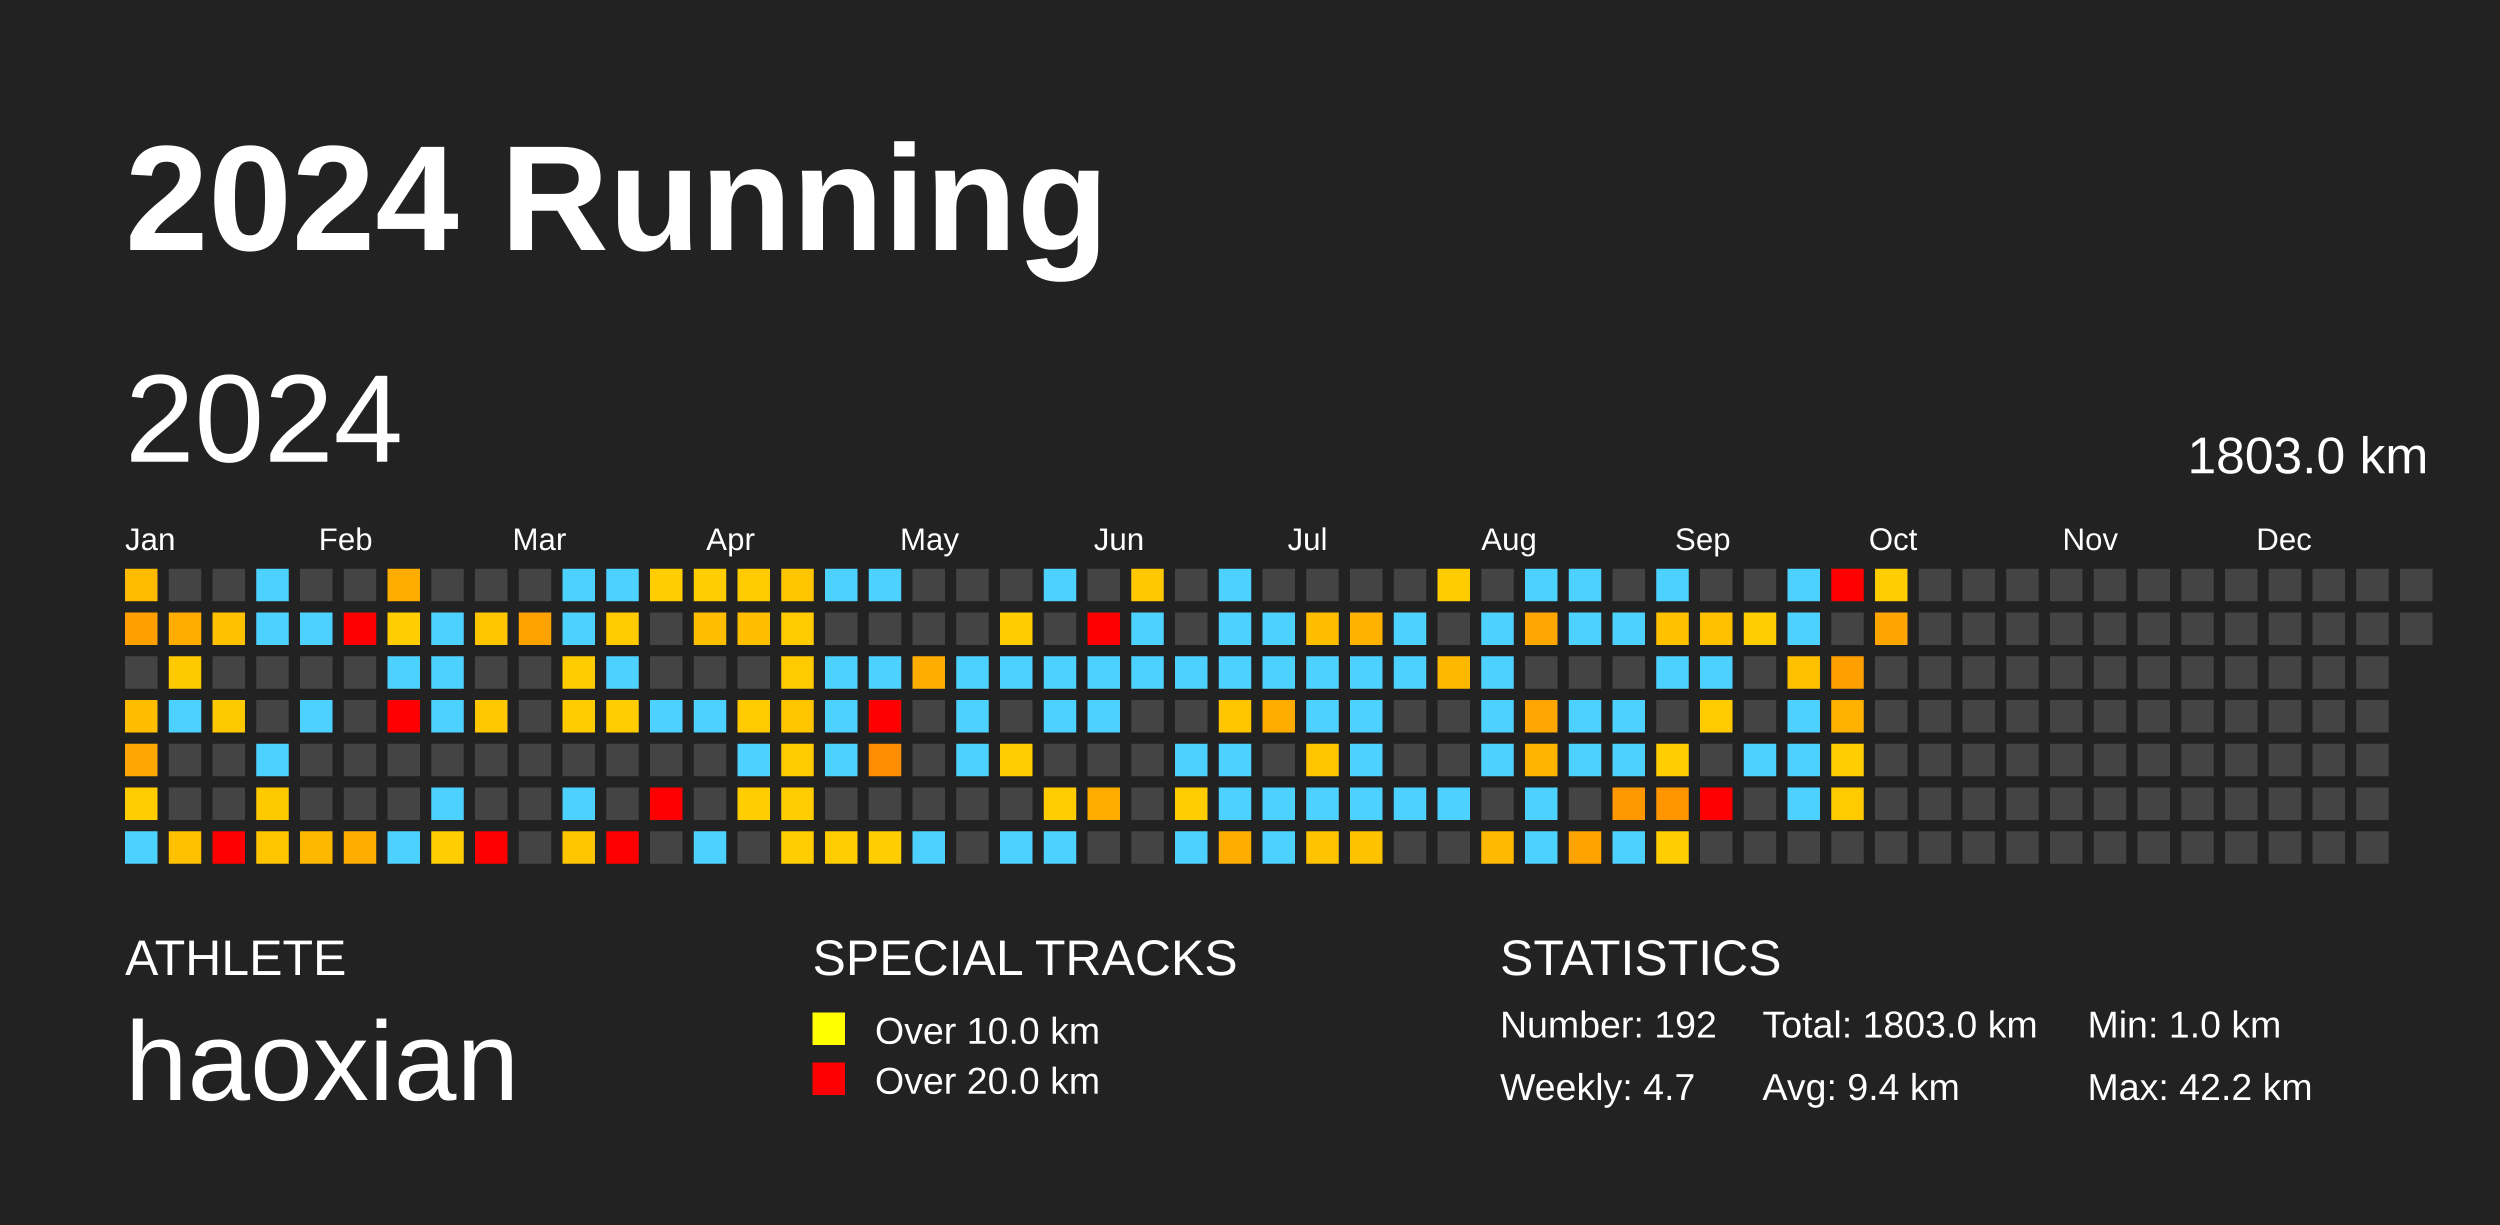
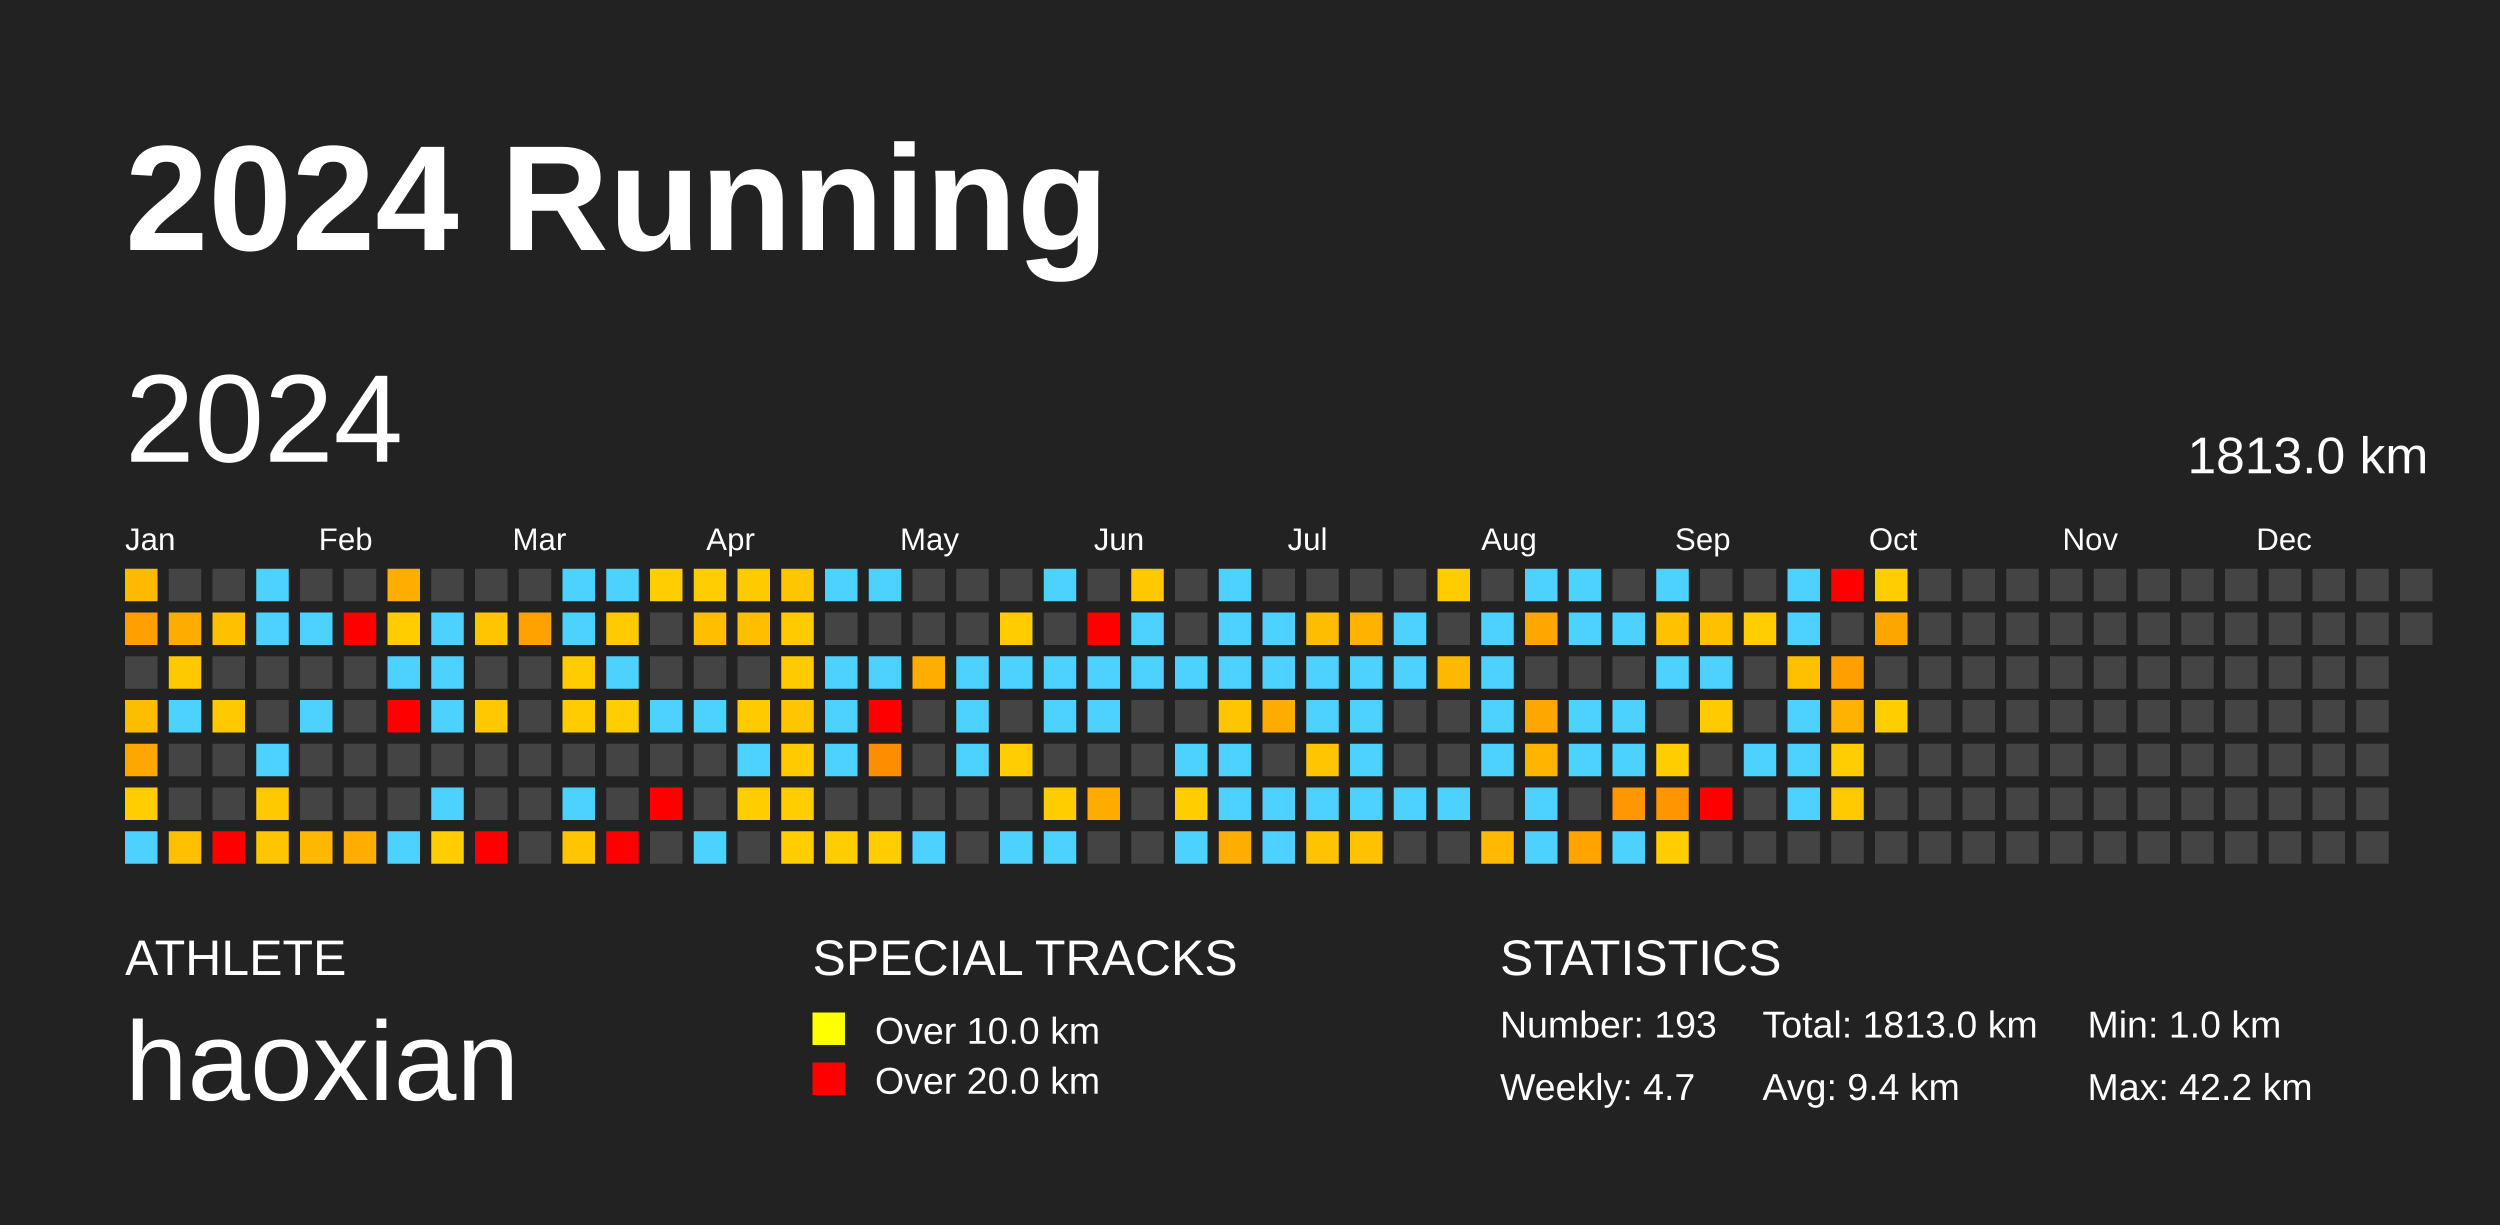
<svg xmlns="http://www.w3.org/2000/svg" baseProfile="full" height="98mm" version="1.1" viewBox="0,0,200,98" width="200mm">
  <defs />
  <rect fill="#222222" height="98" width="200" x="0" y="0" />
  <text fill="#FFFFFF" style="font-size:12px; font-family:Arial; font-weight:bold;" x="10" y="20">2024 Running</text>
  <text fill="#FFFFFF" style="font-size:4px; font-family:Arial" x="10" y="78">ATHLETE</text>
  <text fill="#FFFFFF" style="font-size:9px; font-family:Arial" x="10" y="88">haoxian</text>
  <text fill="#FFFFFF" style="font-size:4px; font-family:Arial" x="65" y="78">SPECIAL TRACKS</text>
  <rect fill="yellow" height="2.6" width="2.6" x="65" y="81" />
  <text fill="#FFFFFF" style="font-size:3px; font-family:Arial" x="70" y="83.5">Over 10.0 km</text>
  <rect fill="red" height="2.6" width="2.6" x="65" y="85" />
  <text fill="#FFFFFF" style="font-size:3px; font-family:Arial" x="70" y="87.5">Over 20.0 km</text>
  <text fill="#FFFFFF" style="font-size:4px; font-family:Arial" x="120" y="78">STATISTICS</text>
-   <text fill="#FFFFFF" style="font-size:3px; font-family:Arial" x="120" y="83">Number: 192</text>
+   <text fill="#FFFFFF" style="font-size:3px; font-family:Arial" x="120" y="83">Number: 193</text>
  <text fill="#FFFFFF" style="font-size:3px; font-family:Arial" x="120" y="88">Weekly: 4.7</text>
-   <text fill="#FFFFFF" style="font-size:3px; font-family:Arial" x="141" y="83">Total: 1803.0 km</text>
+   <text fill="#FFFFFF" style="font-size:3px; font-family:Arial" x="141" y="83">Total: 1813.0 km</text>
  <text fill="#FFFFFF" style="font-size:3px; font-family:Arial" x="141" y="88">Avg: 9.4 km</text>
  <text fill="#FFFFFF" style="font-size:3px; font-family:Arial" x="167" y="83">Min: 1.0 km</text>
  <text fill="#FFFFFF" style="font-size:3px; font-family:Arial" x="167" y="88">Max: 42.2 km</text>
  <text dominant-baseline="hanging" fill="#FFFFFF" style="font-size:10.0px; font-family:Arial;" x="10" y="30">2024</text>
-   <text dominant-baseline="hanging" fill="#FFFFFF" style="font-size:4.125px; font-family:Arial;" x="175" y="35">1803.0 km</text>
+   <text dominant-baseline="hanging" fill="#FFFFFF" style="font-size:4.125px; font-family:Arial;" x="175" y="35">1813.0 km</text>
  <text fill="#FFFFFF" style="font-size:2.5px; font-family:Arial" x="10.0" y="44">Jan</text>
  <text fill="#FFFFFF" style="font-size:2.5px; font-family:Arial" x="25.5" y="44">Feb</text>
  <text fill="#FFFFFF" style="font-size:2.5px; font-family:Arial" x="41.0" y="44">Mar</text>
  <text fill="#FFFFFF" style="font-size:2.5px; font-family:Arial" x="56.5" y="44">Apr</text>
  <text fill="#FFFFFF" style="font-size:2.5px; font-family:Arial" x="72.0" y="44">May</text>
  <text fill="#FFFFFF" style="font-size:2.5px; font-family:Arial" x="87.5" y="44">Jun</text>
  <text fill="#FFFFFF" style="font-size:2.5px; font-family:Arial" x="103.0" y="44">Jul</text>
  <text fill="#FFFFFF" style="font-size:2.5px; font-family:Arial" x="118.5" y="44">Aug</text>
  <text fill="#FFFFFF" style="font-size:2.5px; font-family:Arial" x="134.0" y="44">Sep</text>
  <text fill="#FFFFFF" style="font-size:2.5px; font-family:Arial" x="149.5" y="44">Oct</text>
  <text fill="#FFFFFF" style="font-size:2.5px; font-family:Arial" x="165.0" y="44">Nov</text>
  <text fill="#FFFFFF" style="font-size:2.5px; font-family:Arial" x="180.5" y="44">Dec</text>
  <rect fill="#ffbb00" height="2.6" width="2.6" x="10.0" y="45.5" />
  <rect fill="#ffa000" height="2.6" width="2.6" x="10.0" y="49.0" />
  <rect fill="#444444" height="2.6" width="2.6" x="10.0" y="52.5" />
  <rect fill="#ffbd00" height="2.6" width="2.6" x="10.0" y="56.0" />
  <rect fill="#ffa600" height="2.6" width="2.6" x="10.0" y="59.5" />
  <rect fill="#ffcd00" height="2.6" width="2.6" x="10.0" y="63.0" />
  <rect fill="#4dd2ff" height="2.6" width="2.6" x="10.0" y="66.5" />
  <rect fill="#444444" height="2.6" width="2.6" x="13.5" y="45.5" />
  <rect fill="#ffac00" height="2.6" width="2.6" x="13.5" y="49.0" />
  <rect fill="#ffc900" height="2.6" width="2.6" x="13.5" y="52.5" />
  <rect fill="#4dd2ff" height="2.6" width="2.6" x="13.5" y="56.0" />
  <rect fill="#444444" height="2.6" width="2.6" x="13.5" y="59.5" />
  <rect fill="#444444" height="2.6" width="2.6" x="13.5" y="63.0" />
  <rect fill="#ffc000" height="2.6" width="2.6" x="13.5" y="66.5" />
  <rect fill="#444444" height="2.6" width="2.6" x="17.0" y="45.5" />
  <rect fill="#ffc000" height="2.6" width="2.6" x="17.0" y="49.0" />
  <rect fill="#444444" height="2.6" width="2.6" x="17.0" y="52.5" />
  <rect fill="#ffc900" height="2.6" width="2.6" x="17.0" y="56.0" />
  <rect fill="#444444" height="2.6" width="2.6" x="17.0" y="59.5" />
  <rect fill="#444444" height="2.6" width="2.6" x="17.0" y="63.0" />
  <rect fill="red" height="2.6" width="2.6" x="17.0" y="66.5" />
  <rect fill="#4dd2ff" height="2.6" width="2.6" x="20.5" y="45.5" />
  <rect fill="#4dd2ff" height="2.6" width="2.6" x="20.5" y="49.0" />
  <rect fill="#444444" height="2.6" width="2.6" x="20.5" y="52.5" />
  <rect fill="#444444" height="2.6" width="2.6" x="20.5" y="56.0" />
  <rect fill="#4dd2ff" height="2.6" width="2.6" x="20.5" y="59.5" />
  <rect fill="#ffc900" height="2.6" width="2.6" x="20.5" y="63.0" />
  <rect fill="#ffc600" height="2.6" width="2.6" x="20.5" y="66.5" />
  <rect fill="#444444" height="2.6" width="2.6" x="24.0" y="45.5" />
  <rect fill="#4dd2ff" height="2.6" width="2.6" x="24.0" y="49.0" />
  <rect fill="#444444" height="2.6" width="2.6" x="24.0" y="52.5" />
  <rect fill="#4dd2ff" height="2.6" width="2.6" x="24.0" y="56.0" />
  <rect fill="#444444" height="2.6" width="2.6" x="24.0" y="59.5" />
  <rect fill="#444444" height="2.6" width="2.6" x="24.0" y="63.0" />
  <rect fill="#ffb800" height="2.6" width="2.6" x="24.0" y="66.5" />
  <rect fill="#444444" height="2.6" width="2.6" x="27.5" y="45.5" />
  <rect fill="red" height="2.6" width="2.6" x="27.5" y="49.0" />
  <rect fill="#444444" height="2.6" width="2.6" x="27.5" y="52.5" />
  <rect fill="#444444" height="2.6" width="2.6" x="27.5" y="56.0" />
  <rect fill="#444444" height="2.6" width="2.6" x="27.5" y="59.5" />
  <rect fill="#444444" height="2.6" width="2.6" x="27.5" y="63.0" />
  <rect fill="#ffad00" height="2.6" width="2.6" x="27.5" y="66.5" />
  <rect fill="#ffad00" height="2.6" width="2.6" x="31.0" y="45.5" />
  <rect fill="#ffcd00" height="2.6" width="2.6" x="31.0" y="49.0" />
  <rect fill="#4dd2ff" height="2.6" width="2.6" x="31.0" y="52.5" />
  <rect fill="red" height="2.6" width="2.6" x="31.0" y="56.0" />
  <rect fill="#444444" height="2.6" width="2.6" x="31.0" y="59.5" />
  <rect fill="#444444" height="2.6" width="2.6" x="31.0" y="63.0" />
  <rect fill="#4dd2ff" height="2.6" width="2.6" x="31.0" y="66.5" />
  <rect fill="#444444" height="2.6" width="2.6" x="34.5" y="45.5" />
  <rect fill="#4dd2ff" height="2.6" width="2.6" x="34.5" y="49.0" />
  <rect fill="#4dd2ff" height="2.6" width="2.6" x="34.5" y="52.5" />
  <rect fill="#4dd2ff" height="2.6" width="2.6" x="34.5" y="56.0" />
  <rect fill="#444444" height="2.6" width="2.6" x="34.5" y="59.5" />
  <rect fill="#4dd2ff" height="2.6" width="2.6" x="34.5" y="63.0" />
  <rect fill="#ffcd00" height="2.6" width="2.6" x="34.5" y="66.5" />
  <rect fill="#444444" height="2.6" width="2.6" x="38.0" y="45.5" />
  <rect fill="#ffc600" height="2.6" width="2.6" x="38.0" y="49.0" />
  <rect fill="#444444" height="2.6" width="2.6" x="38.0" y="52.5" />
  <rect fill="#ffc800" height="2.6" width="2.6" x="38.0" y="56.0" />
  <rect fill="#444444" height="2.6" width="2.6" x="38.0" y="59.5" />
  <rect fill="#444444" height="2.6" width="2.6" x="38.0" y="63.0" />
  <rect fill="red" height="2.6" width="2.6" x="38.0" y="66.5" />
  <rect fill="#444444" height="2.6" width="2.6" x="41.5" y="45.5" />
  <rect fill="#ffa200" height="2.6" width="2.6" x="41.5" y="49.0" />
  <rect fill="#444444" height="2.6" width="2.6" x="41.5" y="52.5" />
  <rect fill="#444444" height="2.6" width="2.6" x="41.5" y="56.0" />
  <rect fill="#444444" height="2.6" width="2.6" x="41.5" y="59.5" />
  <rect fill="#444444" height="2.6" width="2.6" x="41.5" y="63.0" />
  <rect fill="#444444" height="2.6" width="2.6" x="41.5" y="66.5" />
  <rect fill="#4dd2ff" height="2.6" width="2.6" x="45.0" y="45.5" />
  <rect fill="#4dd2ff" height="2.6" width="2.6" x="45.0" y="49.0" />
  <rect fill="#ffcc00" height="2.6" width="2.6" x="45.0" y="52.5" />
  <rect fill="#ffcc00" height="2.6" width="2.6" x="45.0" y="56.0" />
  <rect fill="#444444" height="2.6" width="2.6" x="45.0" y="59.5" />
  <rect fill="#4dd2ff" height="2.6" width="2.6" x="45.0" y="63.0" />
  <rect fill="#ffc600" height="2.6" width="2.6" x="45.0" y="66.5" />
  <rect fill="#4dd2ff" height="2.6" width="2.6" x="48.5" y="45.5" />
  <rect fill="#ffca00" height="2.6" width="2.6" x="48.5" y="49.0" />
  <rect fill="#4dd2ff" height="2.6" width="2.6" x="48.5" y="52.5" />
  <rect fill="#ffcd00" height="2.6" width="2.6" x="48.5" y="56.0" />
  <rect fill="#444444" height="2.6" width="2.6" x="48.5" y="59.5" />
  <rect fill="#444444" height="2.6" width="2.6" x="48.5" y="63.0" />
  <rect fill="red" height="2.6" width="2.6" x="48.5" y="66.5" />
  <rect fill="#ffcd00" height="2.6" width="2.6" x="52.0" y="45.5" />
  <rect fill="#444444" height="2.6" width="2.6" x="52.0" y="49.0" />
  <rect fill="#444444" height="2.6" width="2.6" x="52.0" y="52.5" />
  <rect fill="#4dd2ff" height="2.6" width="2.6" x="52.0" y="56.0" />
  <rect fill="#444444" height="2.6" width="2.6" x="52.0" y="59.5" />
  <rect fill="red" height="2.6" width="2.6" x="52.0" y="63.0" />
  <rect fill="#444444" height="2.6" width="2.6" x="52.0" y="66.5" />
  <rect fill="#ffcd00" height="2.6" width="2.6" x="55.5" y="45.5" />
  <rect fill="#ffbf00" height="2.6" width="2.6" x="55.5" y="49.0" />
  <rect fill="#444444" height="2.6" width="2.6" x="55.5" y="52.5" />
  <rect fill="#4dd2ff" height="2.6" width="2.6" x="55.5" y="56.0" />
  <rect fill="#444444" height="2.6" width="2.6" x="55.5" y="59.5" />
  <rect fill="#444444" height="2.6" width="2.6" x="55.5" y="63.0" />
  <rect fill="#4dd2ff" height="2.6" width="2.6" x="55.5" y="66.5" />
  <rect fill="#ffcb00" height="2.6" width="2.6" x="59.0" y="45.5" />
  <rect fill="#ffbe00" height="2.6" width="2.6" x="59.0" y="49.0" />
  <rect fill="#444444" height="2.6" width="2.6" x="59.0" y="52.5" />
  <rect fill="#ffca00" height="2.6" width="2.6" x="59.0" y="56.0" />
  <rect fill="#4dd2ff" height="2.6" width="2.6" x="59.0" y="59.5" />
  <rect fill="#ffcd00" height="2.6" width="2.6" x="59.0" y="63.0" />
  <rect fill="#444444" height="2.6" width="2.6" x="59.0" y="66.5" />
  <rect fill="#ffc600" height="2.6" width="2.6" x="62.5" y="45.5" />
  <rect fill="#ffca00" height="2.6" width="2.6" x="62.5" y="49.0" />
  <rect fill="#ffca00" height="2.6" width="2.6" x="62.5" y="52.5" />
  <rect fill="#ffc600" height="2.6" width="2.6" x="62.5" y="56.0" />
  <rect fill="#ffca00" height="2.6" width="2.6" x="62.5" y="59.5" />
  <rect fill="#ffcd00" height="2.6" width="2.6" x="62.5" y="63.0" />
  <rect fill="#ffcd00" height="2.6" width="2.6" x="62.5" y="66.5" />
  <rect fill="#4dd2ff" height="2.6" width="2.6" x="66.0" y="45.5" />
  <rect fill="#444444" height="2.6" width="2.6" x="66.0" y="49.0" />
  <rect fill="#4dd2ff" height="2.6" width="2.6" x="66.0" y="52.5" />
  <rect fill="#4dd2ff" height="2.6" width="2.6" x="66.0" y="56.0" />
  <rect fill="#4dd2ff" height="2.6" width="2.6" x="66.0" y="59.5" />
  <rect fill="#444444" height="2.6" width="2.6" x="66.0" y="63.0" />
  <rect fill="#ffcd00" height="2.6" width="2.6" x="66.0" y="66.5" />
  <rect fill="#4dd2ff" height="2.6" width="2.6" x="69.5" y="45.5" />
  <rect fill="#444444" height="2.6" width="2.6" x="69.5" y="49.0" />
  <rect fill="#4dd2ff" height="2.6" width="2.6" x="69.5" y="52.5" />
  <rect fill="red" height="2.6" width="2.6" x="69.5" y="56.0" />
  <rect fill="#ff8d00" height="2.6" width="2.6" x="69.5" y="59.5" />
  <rect fill="#444444" height="2.6" width="2.6" x="69.5" y="63.0" />
  <rect fill="#ffcd00" height="2.6" width="2.6" x="69.5" y="66.5" />
  <rect fill="#444444" height="2.6" width="2.6" x="73.0" y="45.5" />
  <rect fill="#444444" height="2.6" width="2.6" x="73.0" y="49.0" />
  <rect fill="#ffad00" height="2.6" width="2.6" x="73.0" y="52.5" />
  <rect fill="#444444" height="2.6" width="2.6" x="73.0" y="56.0" />
  <rect fill="#444444" height="2.6" width="2.6" x="73.0" y="59.5" />
  <rect fill="#444444" height="2.6" width="2.6" x="73.0" y="63.0" />
  <rect fill="#4dd2ff" height="2.6" width="2.6" x="73.0" y="66.5" />
  <rect fill="#444444" height="2.6" width="2.6" x="76.5" y="45.5" />
  <rect fill="#444444" height="2.6" width="2.6" x="76.5" y="49.0" />
  <rect fill="#4dd2ff" height="2.6" width="2.6" x="76.5" y="52.5" />
  <rect fill="#4dd2ff" height="2.6" width="2.6" x="76.5" y="56.0" />
  <rect fill="#4dd2ff" height="2.6" width="2.6" x="76.5" y="59.5" />
  <rect fill="#444444" height="2.6" width="2.6" x="76.5" y="63.0" />
  <rect fill="#444444" height="2.6" width="2.6" x="76.5" y="66.5" />
  <rect fill="#444444" height="2.6" width="2.6" x="80.0" y="45.5" />
  <rect fill="#ffcc00" height="2.6" width="2.6" x="80.0" y="49.0" />
  <rect fill="#4dd2ff" height="2.6" width="2.6" x="80.0" y="52.5" />
  <rect fill="#444444" height="2.6" width="2.6" x="80.0" y="56.0" />
  <rect fill="#ffcd00" height="2.6" width="2.6" x="80.0" y="59.5" />
  <rect fill="#444444" height="2.6" width="2.6" x="80.0" y="63.0" />
  <rect fill="#4dd2ff" height="2.6" width="2.6" x="80.0" y="66.5" />
  <rect fill="#4dd2ff" height="2.6" width="2.6" x="83.5" y="45.5" />
  <rect fill="#444444" height="2.6" width="2.6" x="83.5" y="49.0" />
  <rect fill="#4dd2ff" height="2.6" width="2.6" x="83.5" y="52.5" />
  <rect fill="#4dd2ff" height="2.6" width="2.6" x="83.5" y="56.0" />
  <rect fill="#444444" height="2.6" width="2.6" x="83.5" y="59.5" />
  <rect fill="#ffcd00" height="2.6" width="2.6" x="83.5" y="63.0" />
  <rect fill="#4dd2ff" height="2.6" width="2.6" x="83.5" y="66.5" />
  <rect fill="#444444" height="2.6" width="2.6" x="87.0" y="45.5" />
  <rect fill="red" height="2.6" width="2.6" x="87.0" y="49.0" />
  <rect fill="#4dd2ff" height="2.6" width="2.6" x="87.0" y="52.5" />
  <rect fill="#4dd2ff" height="2.6" width="2.6" x="87.0" y="56.0" />
  <rect fill="#444444" height="2.6" width="2.6" x="87.0" y="59.5" />
  <rect fill="#ffab00" height="2.6" width="2.6" x="87.0" y="63.0" />
  <rect fill="#444444" height="2.6" width="2.6" x="87.0" y="66.5" />
  <rect fill="#ffc800" height="2.6" width="2.6" x="90.5" y="45.5" />
  <rect fill="#4dd2ff" height="2.6" width="2.6" x="90.5" y="49.0" />
  <rect fill="#4dd2ff" height="2.6" width="2.6" x="90.5" y="52.5" />
  <rect fill="#444444" height="2.6" width="2.6" x="90.5" y="56.0" />
  <rect fill="#444444" height="2.6" width="2.6" x="90.5" y="59.5" />
  <rect fill="#444444" height="2.6" width="2.6" x="90.5" y="63.0" />
  <rect fill="#444444" height="2.6" width="2.6" x="90.5" y="66.5" />
  <rect fill="#444444" height="2.6" width="2.6" x="94.0" y="45.5" />
  <rect fill="#444444" height="2.6" width="2.6" x="94.0" y="49.0" />
  <rect fill="#4dd2ff" height="2.6" width="2.6" x="94.0" y="52.5" />
  <rect fill="#444444" height="2.6" width="2.6" x="94.0" y="56.0" />
  <rect fill="#4dd2ff" height="2.6" width="2.6" x="94.0" y="59.5" />
  <rect fill="#ffcd00" height="2.6" width="2.6" x="94.0" y="63.0" />
  <rect fill="#4dd2ff" height="2.6" width="2.6" x="94.0" y="66.5" />
  <rect fill="#4dd2ff" height="2.6" width="2.6" x="97.5" y="45.5" />
  <rect fill="#4dd2ff" height="2.6" width="2.6" x="97.5" y="49.0" />
  <rect fill="#4dd2ff" height="2.6" width="2.6" x="97.5" y="52.5" />
  <rect fill="#ffc600" height="2.6" width="2.6" x="97.5" y="56.0" />
  <rect fill="#4dd2ff" height="2.6" width="2.6" x="97.5" y="59.5" />
  <rect fill="#4dd2ff" height="2.6" width="2.6" x="97.5" y="63.0" />
  <rect fill="#ffad00" height="2.6" width="2.6" x="97.5" y="66.5" />
  <rect fill="#444444" height="2.6" width="2.6" x="101.0" y="45.5" />
  <rect fill="#4dd2ff" height="2.6" width="2.6" x="101.0" y="49.0" />
  <rect fill="#4dd2ff" height="2.6" width="2.6" x="101.0" y="52.5" />
  <rect fill="#ffac00" height="2.6" width="2.6" x="101.0" y="56.0" />
  <rect fill="#444444" height="2.6" width="2.6" x="101.0" y="59.5" />
  <rect fill="#4dd2ff" height="2.6" width="2.6" x="101.0" y="63.0" />
  <rect fill="#4dd2ff" height="2.6" width="2.6" x="101.0" y="66.5" />
  <rect fill="#444444" height="2.6" width="2.6" x="104.5" y="45.5" />
  <rect fill="#ffbd00" height="2.6" width="2.6" x="104.5" y="49.0" />
  <rect fill="#4dd2ff" height="2.6" width="2.6" x="104.5" y="52.5" />
  <rect fill="#4dd2ff" height="2.6" width="2.6" x="104.5" y="56.0" />
  <rect fill="#ffc600" height="2.6" width="2.6" x="104.5" y="59.5" />
  <rect fill="#4dd2ff" height="2.6" width="2.6" x="104.5" y="63.0" />
  <rect fill="#ffc300" height="2.6" width="2.6" x="104.5" y="66.5" />
  <rect fill="#444444" height="2.6" width="2.6" x="108.0" y="45.5" />
  <rect fill="#ffb200" height="2.6" width="2.6" x="108.0" y="49.0" />
  <rect fill="#4dd2ff" height="2.6" width="2.6" x="108.0" y="52.5" />
  <rect fill="#4dd2ff" height="2.6" width="2.6" x="108.0" y="56.0" />
  <rect fill="#4dd2ff" height="2.6" width="2.6" x="108.0" y="59.5" />
  <rect fill="#4dd2ff" height="2.6" width="2.6" x="108.0" y="63.0" />
  <rect fill="#ffc200" height="2.6" width="2.6" x="108.0" y="66.5" />
  <rect fill="#444444" height="2.6" width="2.6" x="111.5" y="45.5" />
  <rect fill="#4dd2ff" height="2.6" width="2.6" x="111.5" y="49.0" />
  <rect fill="#4dd2ff" height="2.6" width="2.6" x="111.5" y="52.5" />
  <rect fill="#444444" height="2.6" width="2.6" x="111.5" y="56.0" />
  <rect fill="#444444" height="2.6" width="2.6" x="111.5" y="59.5" />
  <rect fill="#4dd2ff" height="2.6" width="2.6" x="111.5" y="63.0" />
  <rect fill="#444444" height="2.6" width="2.6" x="111.5" y="66.5" />
  <rect fill="#ffcc00" height="2.6" width="2.6" x="115.0" y="45.5" />
  <rect fill="#444444" height="2.6" width="2.6" x="115.0" y="49.0" />
  <rect fill="#ffb800" height="2.6" width="2.6" x="115.0" y="52.5" />
  <rect fill="#444444" height="2.6" width="2.6" x="115.0" y="56.0" />
  <rect fill="#444444" height="2.6" width="2.6" x="115.0" y="59.5" />
  <rect fill="#4dd2ff" height="2.6" width="2.6" x="115.0" y="63.0" />
  <rect fill="#444444" height="2.6" width="2.6" x="115.0" y="66.5" />
  <rect fill="#444444" height="2.6" width="2.6" x="118.5" y="45.5" />
  <rect fill="#4dd2ff" height="2.6" width="2.6" x="118.5" y="49.0" />
  <rect fill="#4dd2ff" height="2.6" width="2.6" x="118.5" y="52.5" />
  <rect fill="#4dd2ff" height="2.6" width="2.6" x="118.5" y="56.0" />
  <rect fill="#4dd2ff" height="2.6" width="2.6" x="118.5" y="59.5" />
  <rect fill="#444444" height="2.6" width="2.6" x="118.5" y="63.0" />
  <rect fill="#ffb900" height="2.6" width="2.6" x="118.5" y="66.5" />
  <rect fill="#4dd2ff" height="2.6" width="2.6" x="122.0" y="45.5" />
  <rect fill="#ffa600" height="2.6" width="2.6" x="122.0" y="49.0" />
  <rect fill="#444444" height="2.6" width="2.6" x="122.0" y="52.5" />
  <rect fill="#ffa600" height="2.6" width="2.6" x="122.0" y="56.0" />
  <rect fill="#ffb500" height="2.6" width="2.6" x="122.0" y="59.5" />
  <rect fill="#4dd2ff" height="2.6" width="2.6" x="122.0" y="63.0" />
  <rect fill="#4dd2ff" height="2.6" width="2.6" x="122.0" y="66.5" />
  <rect fill="#4dd2ff" height="2.6" width="2.6" x="125.5" y="45.5" />
  <rect fill="#4dd2ff" height="2.6" width="2.6" x="125.5" y="49.0" />
  <rect fill="#444444" height="2.6" width="2.6" x="125.5" y="52.5" />
  <rect fill="#4dd2ff" height="2.6" width="2.6" x="125.5" y="56.0" />
  <rect fill="#4dd2ff" height="2.6" width="2.6" x="125.5" y="59.5" />
  <rect fill="#444444" height="2.6" width="2.6" x="125.5" y="63.0" />
  <rect fill="#ffa300" height="2.6" width="2.6" x="125.5" y="66.5" />
  <rect fill="#444444" height="2.6" width="2.6" x="129.0" y="45.5" />
  <rect fill="#4dd2ff" height="2.6" width="2.6" x="129.0" y="49.0" />
  <rect fill="#444444" height="2.6" width="2.6" x="129.0" y="52.5" />
  <rect fill="#4dd2ff" height="2.6" width="2.6" x="129.0" y="56.0" />
  <rect fill="#4dd2ff" height="2.6" width="2.6" x="129.0" y="59.5" />
  <rect fill="#ff9700" height="2.6" width="2.6" x="129.0" y="63.0" />
  <rect fill="#4dd2ff" height="2.6" width="2.6" x="129.0" y="66.5" />
  <rect fill="#4dd2ff" height="2.6" width="2.6" x="132.5" y="45.5" />
  <rect fill="#ffc100" height="2.6" width="2.6" x="132.5" y="49.0" />
  <rect fill="#4dd2ff" height="2.6" width="2.6" x="132.5" y="52.5" />
  <rect fill="#444444" height="2.6" width="2.6" x="132.5" y="56.0" />
  <rect fill="#ffcd00" height="2.6" width="2.6" x="132.5" y="59.5" />
  <rect fill="#ff9500" height="2.6" width="2.6" x="132.5" y="63.0" />
  <rect fill="#ffcd00" height="2.6" width="2.6" x="132.5" y="66.5" />
  <rect fill="#444444" height="2.6" width="2.6" x="136.0" y="45.5" />
  <rect fill="#ffc000" height="2.6" width="2.6" x="136.0" y="49.0" />
  <rect fill="#4dd2ff" height="2.6" width="2.6" x="136.0" y="52.5" />
  <rect fill="#ffca00" height="2.6" width="2.6" x="136.0" y="56.0" />
  <rect fill="#444444" height="2.6" width="2.6" x="136.0" y="59.5" />
  <rect fill="red" height="2.6" width="2.6" x="136.0" y="63.0" />
  <rect fill="#444444" height="2.6" width="2.6" x="136.0" y="66.5" />
  <rect fill="#444444" height="2.6" width="2.6" x="139.5" y="45.5" />
  <rect fill="#ffcd00" height="2.6" width="2.6" x="139.5" y="49.0" />
  <rect fill="#444444" height="2.6" width="2.6" x="139.5" y="52.5" />
  <rect fill="#444444" height="2.6" width="2.6" x="139.5" y="56.0" />
  <rect fill="#4dd2ff" height="2.6" width="2.6" x="139.5" y="59.5" />
  <rect fill="#444444" height="2.6" width="2.6" x="139.5" y="63.0" />
  <rect fill="#444444" height="2.6" width="2.6" x="139.5" y="66.5" />
  <rect fill="#4dd2ff" height="2.6" width="2.6" x="143.0" y="45.5" />
  <rect fill="#4dd2ff" height="2.6" width="2.6" x="143.0" y="49.0" />
  <rect fill="#ffc000" height="2.6" width="2.6" x="143.0" y="52.5" />
  <rect fill="#4dd2ff" height="2.6" width="2.6" x="143.0" y="56.0" />
  <rect fill="#4dd2ff" height="2.6" width="2.6" x="143.0" y="59.5" />
  <rect fill="#4dd2ff" height="2.6" width="2.6" x="143.0" y="63.0" />
  <rect fill="#444444" height="2.6" width="2.6" x="143.0" y="66.5" />
  <rect fill="red" height="2.6" width="2.6" x="146.5" y="45.5" />
  <rect fill="#444444" height="2.6" width="2.6" x="146.5" y="49.0" />
  <rect fill="#ffa000" height="2.6" width="2.6" x="146.5" y="52.5" />
  <rect fill="#ffb300" height="2.6" width="2.6" x="146.5" y="56.0" />
  <rect fill="#ffcd00" height="2.6" width="2.6" x="146.5" y="59.5" />
  <rect fill="#ffca00" height="2.6" width="2.6" x="146.5" y="63.0" />
  <rect fill="#444444" height="2.6" width="2.6" x="146.5" y="66.5" />
  <rect fill="#ffcd00" height="2.6" width="2.6" x="150.0" y="45.5" />
  <rect fill="#ffa500" height="2.6" width="2.6" x="150.0" y="49.0" />
  <rect fill="#444444" height="2.6" width="2.6" x="150.0" y="52.5" />
-   <rect fill="#444444" height="2.6" width="2.6" x="150.0" y="56.0" />
+   <rect fill="#ffcd00" height="2.6" width="2.6" x="150.0" y="56.0" />
  <rect fill="#444444" height="2.6" width="2.6" x="150.0" y="59.5" />
  <rect fill="#444444" height="2.6" width="2.6" x="150.0" y="63.0" />
  <rect fill="#444444" height="2.6" width="2.6" x="150.0" y="66.5" />
  <rect fill="#444444" height="2.6" width="2.6" x="153.5" y="45.5" />
  <rect fill="#444444" height="2.6" width="2.6" x="153.5" y="49.0" />
  <rect fill="#444444" height="2.6" width="2.6" x="153.5" y="52.5" />
  <rect fill="#444444" height="2.6" width="2.6" x="153.5" y="56.0" />
  <rect fill="#444444" height="2.6" width="2.6" x="153.5" y="59.5" />
  <rect fill="#444444" height="2.6" width="2.6" x="153.5" y="63.0" />
  <rect fill="#444444" height="2.6" width="2.6" x="153.5" y="66.5" />
  <rect fill="#444444" height="2.6" width="2.6" x="157.0" y="45.5" />
  <rect fill="#444444" height="2.6" width="2.6" x="157.0" y="49.0" />
  <rect fill="#444444" height="2.6" width="2.6" x="157.0" y="52.5" />
  <rect fill="#444444" height="2.6" width="2.6" x="157.0" y="56.0" />
  <rect fill="#444444" height="2.6" width="2.6" x="157.0" y="59.5" />
  <rect fill="#444444" height="2.6" width="2.6" x="157.0" y="63.0" />
  <rect fill="#444444" height="2.6" width="2.6" x="157.0" y="66.5" />
  <rect fill="#444444" height="2.6" width="2.6" x="160.5" y="45.5" />
  <rect fill="#444444" height="2.6" width="2.6" x="160.5" y="49.0" />
  <rect fill="#444444" height="2.6" width="2.6" x="160.5" y="52.5" />
  <rect fill="#444444" height="2.6" width="2.6" x="160.5" y="56.0" />
  <rect fill="#444444" height="2.6" width="2.6" x="160.5" y="59.5" />
  <rect fill="#444444" height="2.6" width="2.6" x="160.5" y="63.0" />
  <rect fill="#444444" height="2.6" width="2.6" x="160.5" y="66.5" />
  <rect fill="#444444" height="2.6" width="2.6" x="164.0" y="45.5" />
  <rect fill="#444444" height="2.6" width="2.6" x="164.0" y="49.0" />
  <rect fill="#444444" height="2.6" width="2.6" x="164.0" y="52.5" />
  <rect fill="#444444" height="2.6" width="2.6" x="164.0" y="56.0" />
  <rect fill="#444444" height="2.6" width="2.6" x="164.0" y="59.5" />
  <rect fill="#444444" height="2.6" width="2.6" x="164.0" y="63.0" />
  <rect fill="#444444" height="2.6" width="2.6" x="164.0" y="66.5" />
  <rect fill="#444444" height="2.6" width="2.6" x="167.5" y="45.5" />
  <rect fill="#444444" height="2.6" width="2.6" x="167.5" y="49.0" />
  <rect fill="#444444" height="2.6" width="2.6" x="167.5" y="52.5" />
  <rect fill="#444444" height="2.6" width="2.6" x="167.5" y="56.0" />
  <rect fill="#444444" height="2.6" width="2.6" x="167.5" y="59.5" />
  <rect fill="#444444" height="2.6" width="2.6" x="167.5" y="63.0" />
  <rect fill="#444444" height="2.6" width="2.6" x="167.5" y="66.5" />
  <rect fill="#444444" height="2.6" width="2.6" x="171.0" y="45.5" />
  <rect fill="#444444" height="2.6" width="2.6" x="171.0" y="49.0" />
  <rect fill="#444444" height="2.6" width="2.6" x="171.0" y="52.5" />
  <rect fill="#444444" height="2.6" width="2.6" x="171.0" y="56.0" />
  <rect fill="#444444" height="2.6" width="2.6" x="171.0" y="59.5" />
  <rect fill="#444444" height="2.6" width="2.6" x="171.0" y="63.0" />
  <rect fill="#444444" height="2.6" width="2.6" x="171.0" y="66.5" />
  <rect fill="#444444" height="2.6" width="2.6" x="174.5" y="45.5" />
  <rect fill="#444444" height="2.6" width="2.6" x="174.5" y="49.0" />
  <rect fill="#444444" height="2.6" width="2.6" x="174.5" y="52.5" />
  <rect fill="#444444" height="2.6" width="2.6" x="174.5" y="56.0" />
  <rect fill="#444444" height="2.6" width="2.6" x="174.5" y="59.5" />
  <rect fill="#444444" height="2.6" width="2.6" x="174.5" y="63.0" />
  <rect fill="#444444" height="2.6" width="2.6" x="174.5" y="66.5" />
  <rect fill="#444444" height="2.6" width="2.6" x="178.0" y="45.5" />
  <rect fill="#444444" height="2.6" width="2.6" x="178.0" y="49.0" />
  <rect fill="#444444" height="2.6" width="2.6" x="178.0" y="52.5" />
  <rect fill="#444444" height="2.6" width="2.6" x="178.0" y="56.0" />
  <rect fill="#444444" height="2.6" width="2.6" x="178.0" y="59.5" />
  <rect fill="#444444" height="2.6" width="2.6" x="178.0" y="63.0" />
  <rect fill="#444444" height="2.6" width="2.6" x="178.0" y="66.5" />
  <rect fill="#444444" height="2.6" width="2.6" x="181.5" y="45.5" />
  <rect fill="#444444" height="2.6" width="2.6" x="181.5" y="49.0" />
  <rect fill="#444444" height="2.6" width="2.6" x="181.5" y="52.5" />
  <rect fill="#444444" height="2.6" width="2.6" x="181.5" y="56.0" />
  <rect fill="#444444" height="2.6" width="2.6" x="181.5" y="59.5" />
  <rect fill="#444444" height="2.6" width="2.6" x="181.5" y="63.0" />
  <rect fill="#444444" height="2.6" width="2.6" x="181.5" y="66.5" />
  <rect fill="#444444" height="2.6" width="2.6" x="185.0" y="45.5" />
  <rect fill="#444444" height="2.6" width="2.6" x="185.0" y="49.0" />
  <rect fill="#444444" height="2.6" width="2.6" x="185.0" y="52.5" />
  <rect fill="#444444" height="2.6" width="2.6" x="185.0" y="56.0" />
  <rect fill="#444444" height="2.6" width="2.6" x="185.0" y="59.5" />
  <rect fill="#444444" height="2.6" width="2.6" x="185.0" y="63.0" />
  <rect fill="#444444" height="2.6" width="2.6" x="185.0" y="66.5" />
  <rect fill="#444444" height="2.6" width="2.6" x="188.5" y="45.5" />
  <rect fill="#444444" height="2.6" width="2.6" x="188.5" y="49.0" />
  <rect fill="#444444" height="2.6" width="2.6" x="188.5" y="52.5" />
  <rect fill="#444444" height="2.6" width="2.6" x="188.5" y="56.0" />
  <rect fill="#444444" height="2.6" width="2.6" x="188.5" y="59.5" />
  <rect fill="#444444" height="2.6" width="2.6" x="188.5" y="63.0" />
  <rect fill="#444444" height="2.6" width="2.6" x="188.5" y="66.5" />
  <rect fill="#444444" height="2.6" width="2.6" x="192.0" y="45.5" />
  <rect fill="#444444" height="2.6" width="2.6" x="192.0" y="49.0" />
</svg>
